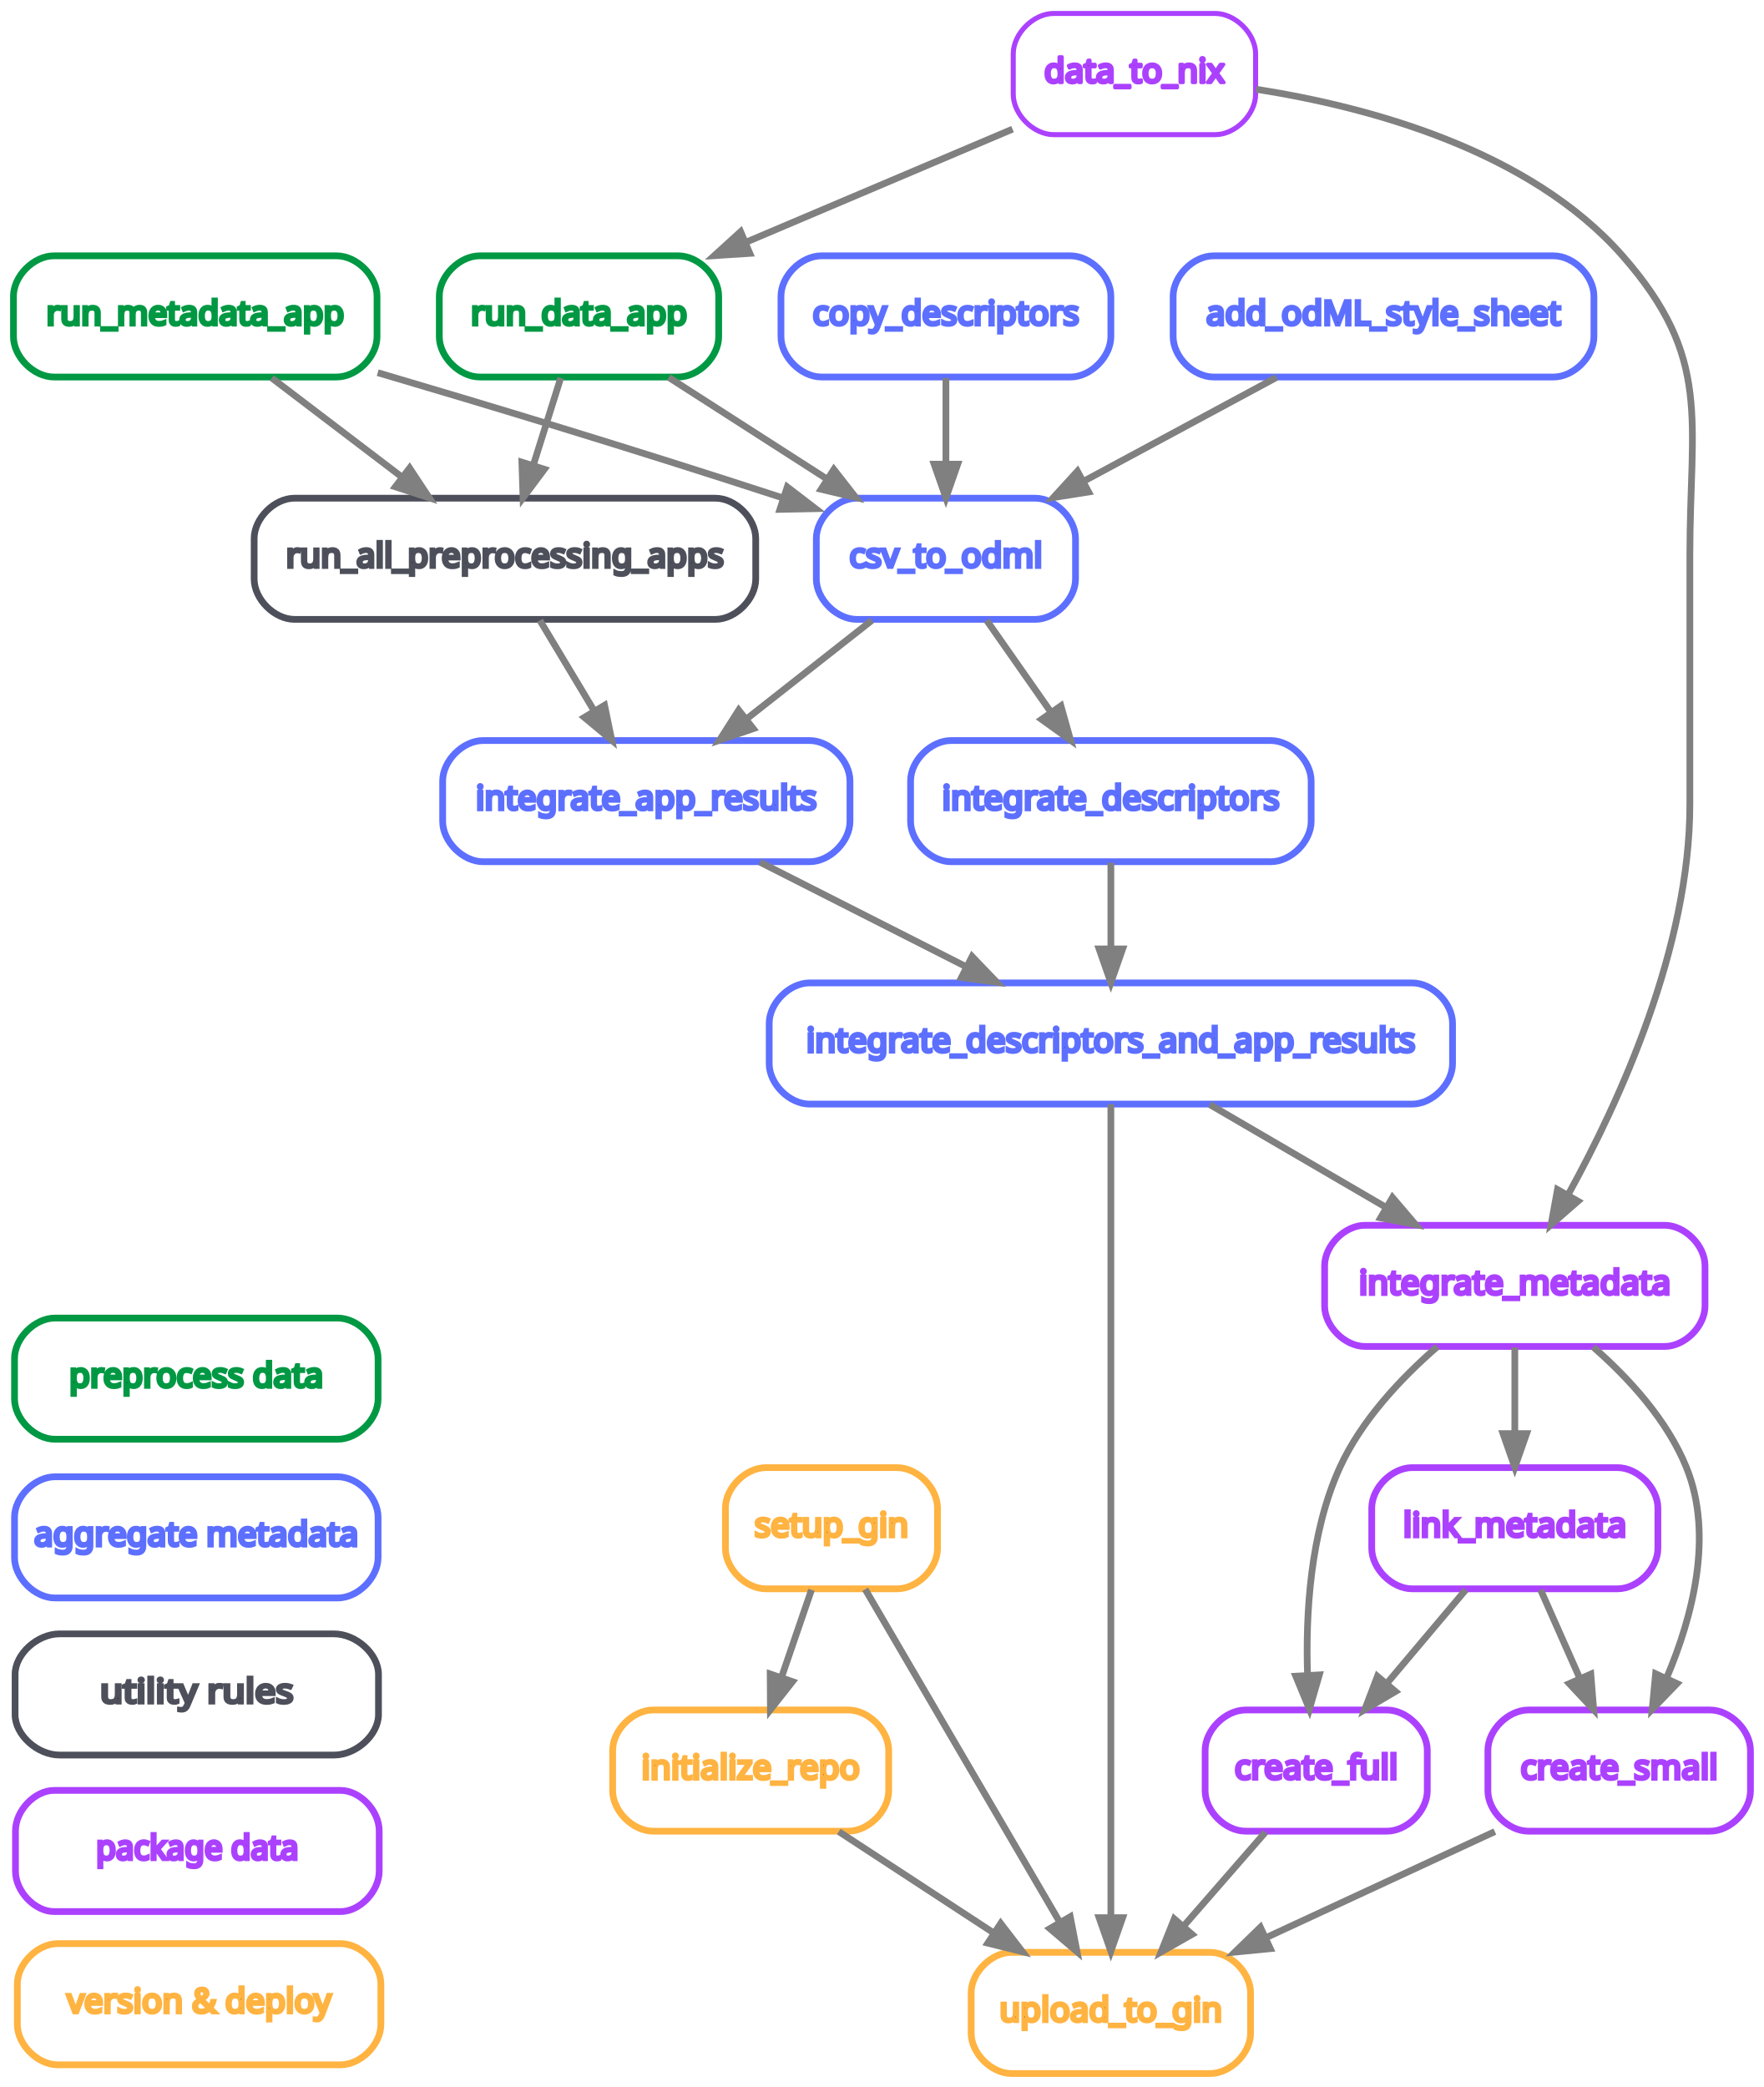
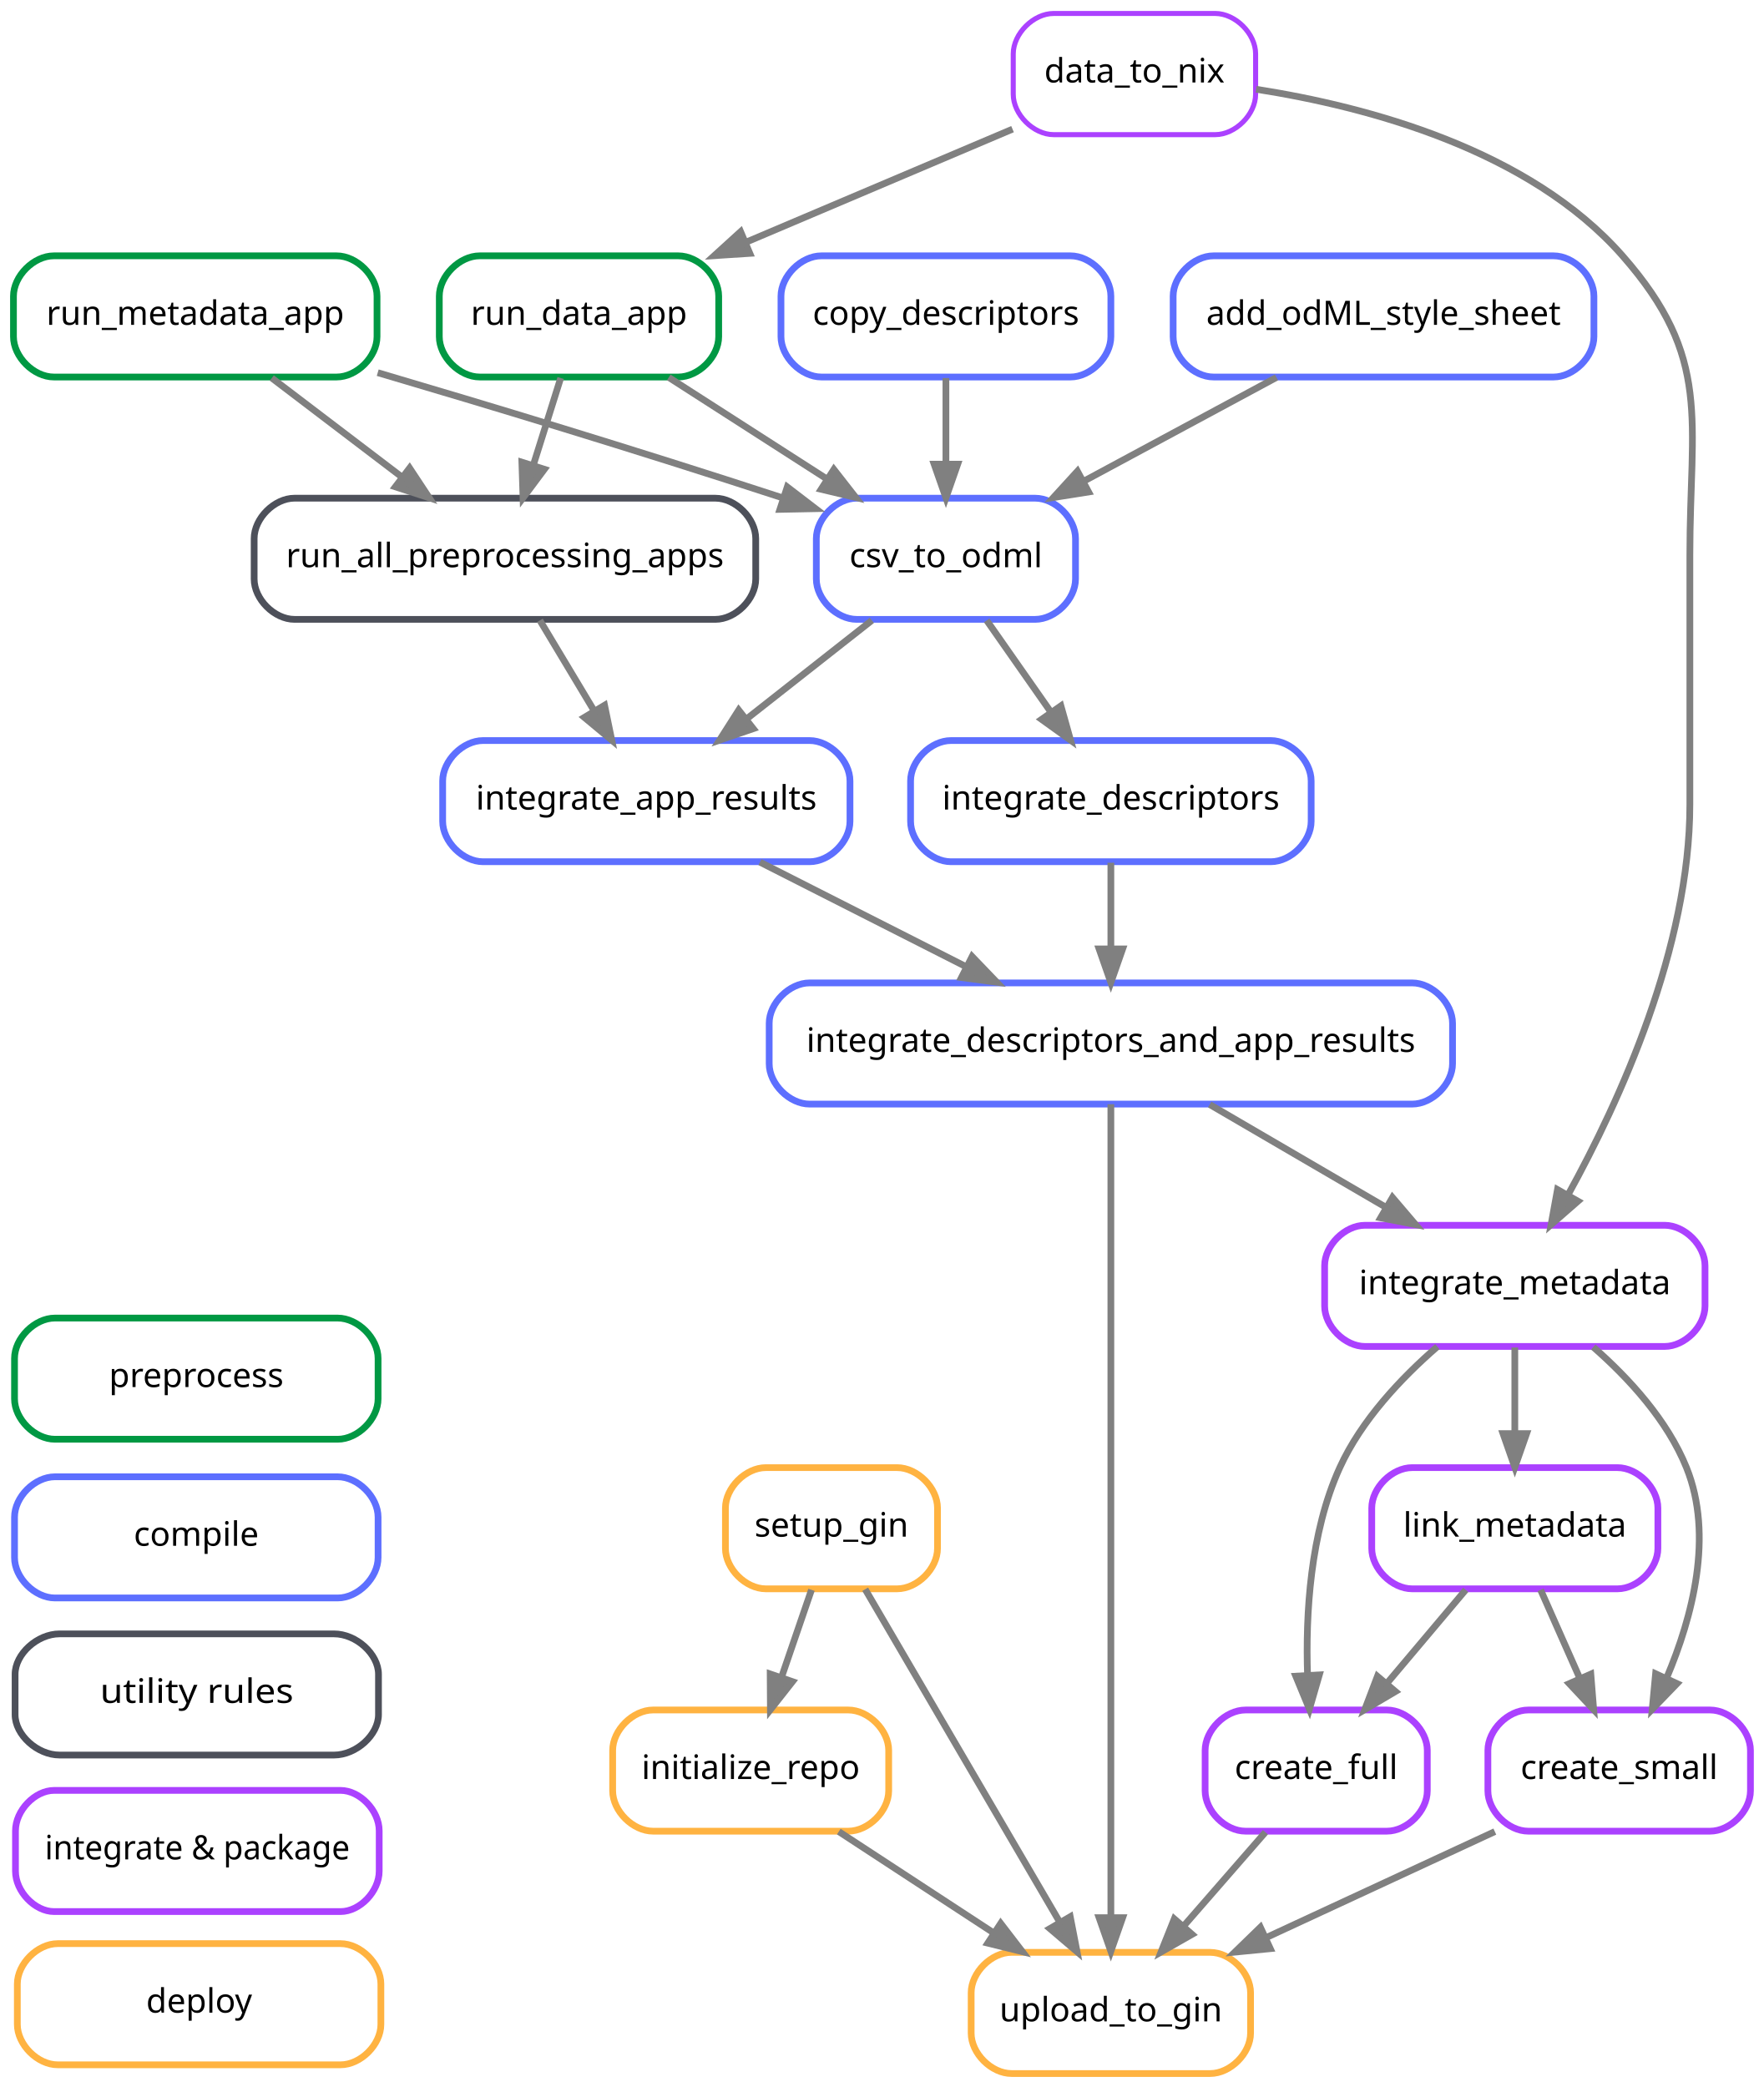
<svg xmlns="http://www.w3.org/2000/svg" width="524pt" height="620pt" viewBox="0.00 0.00 524.00 620.00" version="1.1" id="svg301">
  <defs id="defs305" />
  <g id="graph0" class="graph" transform="scale(1 1) rotate(0) translate(4 616)">
    <path style="fill:none;stroke:#ffb341;stroke-width:2;stroke-opacity:1;stroke-miterlimit:4;stroke-dasharray:none" id="path8" d="m 355.5,-36 c 0,0 -59,0 -59,0 -6,0 -12,6 -12,12 0,0 0,12 0,12 0,6 6,12 12,12 0,0 59,0 59,0 6,0 12,-6 12,-12 0,0 0,-12 0,-12 0,-6 -6,-12 -12,-12" />
-     <text style="font-size:10px;font-family:sans;text-anchor:middle;stroke:#ffb341;stroke-opacity:1;stroke-width:1;stroke-miterlimit:4;stroke-dasharray:none" id="text10" font-size="10.00" y="-15.5" x="326">upload_to_gin</text>
+     <text style="font-size:10px;font-family:sans;text-anchor:middle;stroke:none;stroke-opacity:1;stroke-width:0.075;stroke-miterlimit:4;stroke-dasharray:none" id="text10" font-size="10.00" y="-15.5" x="326">upload_to_gin</text>
    <path style="fill:none;stroke:#ab41ff;stroke-width:2;stroke-opacity:1;stroke-miterlimit:4;stroke-dasharray:none" id="path15" d="m 504,-108 c 0,0 -54,0 -54,0 -6,0 -12,6 -12,12 0,0 0,12 0,12 0,6 6,12 12,12 0,0 54,0 54,0 6,0 12,-6 12,-12 0,0 0,-12 0,-12 0,-6 -6,-12 -12,-12" />
-     <text style="font-size:10px;font-family:sans;text-anchor:middle;stroke:#ab41ff;stroke-opacity:1;stroke-width:1;stroke-miterlimit:4;stroke-dasharray:none" id="text17" font-size="10.00" y="-87.5" x="477">create_small</text>
+     <text style="font-size:10px;font-family:sans;text-anchor:middle;stroke:none;stroke-opacity:1;stroke-width:0.075;stroke-miterlimit:4;stroke-dasharray:none" id="text17" font-size="10.00" y="-87.5" x="477">create_small</text>
    <g id="edge1" class="edge">
      <path fill="none" stroke="grey" stroke-width="2" d="M440.061,-71.876C419.51,-62.349 393.749,-50.407 371.911,-40.283" id="path22" />
      <polygon fill="grey" stroke="grey" stroke-width="2" points="373.363,-37.099 362.819,-36.068 370.419,-43.45 373.363,-37.099" id="polygon24" />
    </g>
    <path style="fill:none;stroke:#ffb341;stroke-width:2;stroke-opacity:1;stroke-miterlimit:4;stroke-dasharray:none" id="path29" d="m 248,-108 c 0,0 -58,0 -58,0 -6,0 -12,6 -12,12 0,0 0,12 0,12 0,6 6,12 12,12 0,0 58,0 58,0 6,0 12,-6 12,-12 0,0 0,-12 0,-12 0,-6 -6,-12 -12,-12" />
-     <text style="font-size:10px;font-family:sans;text-anchor:middle;stroke:#ffb341;stroke-opacity:1;stroke-width:1;stroke-miterlimit:4;stroke-dasharray:none" id="text31" font-size="10.00" y="-87.5" x="219">initialize_repo</text>
+     <text style="font-size:10px;font-family:sans;text-anchor:middle;stroke:none;stroke-opacity:1;stroke-width:0.075;stroke-miterlimit:4;stroke-dasharray:none" id="text31" font-size="10.00" y="-87.5" x="219">initialize_repo</text>
    <g id="edge3" class="edge">
      <path fill="none" stroke="grey" stroke-width="2" d="M245.175,-71.876C259.036,-62.808 276.241,-51.552 291.211,-41.759" id="path36" />
      <polygon fill="grey" stroke="grey" stroke-width="2" points="293.272,-44.593 299.724,-36.19 289.44,-38.736 293.272,-44.593" id="polygon38" />
    </g>
    <path style="fill:none;stroke:#ffb341;stroke-width:2;stroke-opacity:1;stroke-miterlimit:4;stroke-dasharray:none" id="path43" d="m 262.5,-180 c 0,0 -39,0 -39,0 -6,0 -12,6 -12,12 0,0 0,12 0,12 0,6 6,12 12,12 0,0 39,0 39,0 6,0 12,-6 12,-12 0,0 0,-12 0,-12 0,-6 -6,-12 -12,-12" />
-     <text style="font-size:10px;font-family:sans;text-anchor:middle;stroke:#ffb341;stroke-opacity:1;stroke-width:1;stroke-miterlimit:4;stroke-dasharray:none" id="text45" font-size="10.00" y="-159.5" x="243">setup_gin</text>
+     <text style="font-size:10px;font-family:sans;text-anchor:middle;stroke:none;stroke-opacity:1;stroke-width:0.075;stroke-miterlimit:4;stroke-dasharray:none" id="text45" font-size="10.00" y="-159.5" x="243">setup_gin</text>
    <g id="edge2" class="edge">
      <path fill="none" stroke="grey" stroke-width="2" d="M253.012,-143.871C267.407,-119.244 294.064,-73.638 310.87,-44.885" id="path50" />
      <polygon fill="grey" stroke="grey" stroke-width="2" points="313.928,-46.589 315.953,-36.189 307.885,-43.056 313.928,-46.589" id="polygon52" />
    </g>
    <g id="edge8" class="edge">
      <path fill="none" stroke="grey" stroke-width="2" d="M237.067,-143.697C234.394,-135.898 231.174,-126.509 228.199,-117.829" id="path57" />
      <polygon fill="grey" stroke="grey" stroke-width="2" points="231.418,-116.429 224.864,-108.104 224.797,-118.699 231.418,-116.429" id="polygon59" />
    </g>
    <path style="fill:none;stroke:#ab41ff;stroke-width:2;stroke-opacity:1;stroke-miterlimit:4;stroke-dasharray:none" id="path64" d="m 408,-108 c 0,0 -42,0 -42,0 -6,0 -12,6 -12,12 0,0 0,12 0,12 0,6 6,12 12,12 0,0 42,0 42,0 6,0 12,-6 12,-12 0,0 0,-12 0,-12 0,-6 -6,-12 -12,-12" />
-     <text style="font-size:10px;font-family:sans;text-anchor:middle;stroke:#ab41ff;stroke-opacity:1;stroke-width:1;stroke-miterlimit:4;stroke-dasharray:none" id="text66" font-size="10.00" y="-87.5" x="387">create_full</text>
+     <text style="font-size:10px;font-family:sans;text-anchor:middle;stroke:none;stroke-opacity:1;stroke-width:0.075;stroke-miterlimit:4;stroke-dasharray:none" id="text66" font-size="10.00" y="-87.5" x="387">create_full</text>
    <g id="edge5" class="edge">
      <path fill="none" stroke="grey" stroke-width="2" d="M371.921,-71.697C364.608,-63.305 355.69,-53.071 347.665,-43.861" id="path71" />
      <polygon fill="grey" stroke="grey" stroke-width="2" points="350.114,-41.344 340.905,-36.104 344.836,-45.943 350.114,-41.344" id="polygon73" />
    </g>
    <path style="fill:none;stroke:#5d6fff;stroke-width:2;stroke-opacity:1;stroke-miterlimit:4;stroke-dasharray:none" id="path78" d="m 415.5,-324 c 0,0 -179,0 -179,0 -6,0 -12,6 -12,12 0,0 0,12 0,12 0,6 6,12 12,12 0,0 179,0 179,0 6,0 12,-6 12,-12 0,0 0,-12 0,-12 0,-6 -6,-12 -12,-12" />
-     <text style="font-size:10px;font-family:sans;text-anchor:middle;stroke:#5d6fff;stroke-opacity:1;stroke-width:1;stroke-miterlimit:4;stroke-dasharray:none" id="text80" font-size="10.00" y="-303.5" x="326">integrate_descriptors_and_app_results</text>
+     <text style="font-size:10px;font-family:sans;text-anchor:middle;stroke:none;stroke-opacity:1;stroke-width:0.075;stroke-miterlimit:4;stroke-dasharray:none" id="text80" font-size="10.00" y="-303.5" x="326">integrate_descriptors_and_app_results</text>
    <g id="edge4" class="edge">
      <path fill="none" stroke="grey" stroke-width="2" d="M326,-287.966C326,-240.291 326,-105.185 326,-46.63" id="path85" />
      <polygon fill="grey" stroke="grey" stroke-width="2" points="329.5,-46.306 326,-36.306 322.5,-46.306 329.5,-46.306" id="polygon87" />
    </g>
    <path style="fill:none;stroke:#ab41ff;stroke-width:2;stroke-opacity:1;stroke-miterlimit:4;stroke-dasharray:none" id="path92" d="m 490.5,-252 c 0,0 -89,0 -89,0 -6,0 -12,6 -12,12 0,0 0,12 0,12 0,6 6,12 12,12 0,0 89,0 89,0 6,0 12,-6 12,-12 0,0 0,-12 0,-12 0,-6 -6,-12 -12,-12" />
-     <text style="font-size:10px;font-family:sans;text-anchor:middle;stroke:#ab41ff;stroke-opacity:1;stroke-width:1;stroke-miterlimit:4;stroke-dasharray:none" id="text94" font-size="10.00" y="-231.5" x="446">integrate_metadata</text>
+     <text style="font-size:10px;font-family:sans;text-anchor:middle;stroke:none;stroke-opacity:1;stroke-width:0.075;stroke-miterlimit:4;stroke-dasharray:none" id="text94" font-size="10.00" y="-231.5" x="446">integrate_metadata</text>
    <g id="edge13" class="edge">
      <path fill="none" stroke="grey" stroke-width="2" d="M355.355,-287.876C371.045,-278.724 390.557,-267.342 407.454,-257.485" id="path99" />
      <polygon fill="grey" stroke="grey" stroke-width="2" points="409.658,-260.252 416.532,-252.19 406.13,-254.205 409.658,-260.252" id="polygon101" />
    </g>
    <g id="edge7" class="edge">
      <path fill="none" stroke="grey" stroke-width="2" d="M469.305,-215.819C479.901,-206.538 491.32,-194.094 497,-180 505.141,-159.798 498.763,-135.616 491.116,-117.56" id="path106" />
      <polygon fill="grey" stroke="grey" stroke-width="2" points="494.18,-115.846 486.821,-108.224 487.82,-118.771 494.18,-115.846" id="polygon108" />
    </g>
    <g id="edge10" class="edge">
      <path fill="none" stroke="grey" stroke-width="2" d="M422.992,-215.939C412.235,-206.604 400.409,-194.079 394,-180 385.197,-160.661 383.815,-136.511 384.43,-118.249" id="path113" />
      <polygon fill="grey" stroke="grey" stroke-width="2" points="387.925,-118.436 384.982,-108.258 380.936,-118.05 387.925,-118.436" id="polygon115" />
    </g>
    <path style="fill:none;stroke:#ab41ff;stroke-width:2;stroke-opacity:1;stroke-miterlimit:4;stroke-dasharray:none" id="path120" d="m 476.5,-180 c 0,0 -61,0 -61,0 -6,0 -12,6 -12,12 0,0 0,12 0,12 0,6 6,12 12,12 0,0 61,0 61,0 6,0 12,-6 12,-12 0,0 0,-12 0,-12 0,-6 -6,-12 -12,-12" />
-     <text style="font-size:10px;font-family:sans;text-anchor:middle;stroke:#ab41ff;stroke-opacity:1;stroke-width:1;stroke-miterlimit:4;stroke-dasharray:none" id="text122" font-size="10.00" y="-159.5" x="446">link_metadata</text>
+     <text style="font-size:10px;font-family:sans;text-anchor:middle;stroke:none;stroke-opacity:1;stroke-width:0.075;stroke-miterlimit:4;stroke-dasharray:none" id="text122" font-size="10.00" y="-159.5" x="446">link_metadata</text>
    <g id="edge15" class="edge">
      <path fill="none" stroke="grey" stroke-width="2" d="M446,-215.697C446,-207.983 446,-198.712 446,-190.112" id="path127" />
      <polygon fill="grey" stroke="grey" stroke-width="2" points="449.5,-190.104 446,-180.104 442.5,-190.104 449.5,-190.104" id="polygon129" />
    </g>
    <g id="edge6" class="edge">
      <path fill="none" stroke="grey" stroke-width="2" d="M453.663,-143.697C457.192,-135.728 461.456,-126.1 465.369,-117.264" id="path134" />
      <polygon fill="grey" stroke="grey" stroke-width="2" points="468.576,-118.665 469.425,-108.104 462.176,-115.831 468.576,-118.665" id="polygon136" />
    </g>
    <g id="edge9" class="edge">
      <path fill="none" stroke="grey" stroke-width="2" d="M431.416,-143.697C424.342,-135.305 415.717,-125.07 407.955,-115.861" id="path141" />
      <polygon fill="grey" stroke="grey" stroke-width="2" points="410.537,-113.495 401.417,-108.104 405.185,-118.006 410.537,-113.495" id="polygon143" />
    </g>
    <path style="fill:none;stroke:#5d6fff;stroke-width:2;stroke-opacity:1;stroke-miterlimit:4;stroke-dasharray:none" id="path148" d="m 236.5,-396 c 0,0 -97,0 -97,0 -6,0 -12,6 -12,12 0,0 0,12 0,12 0,6 6,12 12,12 0,0 97,0 97,0 6,0 12,-6 12,-12 0,0 0,-12 0,-12 0,-6 -6,-12 -12,-12" />
-     <text style="font-size:10px;font-family:sans;text-anchor:middle;stroke:#5d6fff;stroke-opacity:1;stroke-width:1;stroke-miterlimit:4;stroke-dasharray:none" id="text150" font-size="10.00" y="-375.5" x="188">integrate_app_results</text>
+     <text style="font-size:10px;font-family:sans;text-anchor:middle;stroke:none;stroke-opacity:1;stroke-width:0.075;stroke-miterlimit:4;stroke-dasharray:none" id="text150" font-size="10.00" y="-375.5" x="188">integrate_app_results</text>
    <g id="edge11" class="edge">
      <path fill="none" stroke="grey" stroke-width="2" d="M221.759,-359.876C240.22,-350.512 263.282,-338.814 283.017,-328.803" id="path155" />
      <polygon fill="grey" stroke="grey" stroke-width="2" points="284.777,-331.835 292.112,-324.19 281.61,-325.592 284.777,-331.835" id="polygon157" />
    </g>
    <path style="fill:none;stroke:#5d6fff;stroke-width:2;stroke-opacity:1;stroke-miterlimit:4;stroke-dasharray:none" id="path162" d="m 373.5,-396 c 0,0 -95,0 -95,0 -6,0 -12,6 -12,12 0,0 0,12 0,12 0,6 6,12 12,12 0,0 95,0 95,0 6,0 12,-6 12,-12 0,0 0,-12 0,-12 0,-6 -6,-12 -12,-12" />
-     <text style="font-size:10px;font-family:sans;text-anchor:middle;stroke:#5d6fff;stroke-opacity:1;stroke-width:1;stroke-miterlimit:4;stroke-dasharray:none" id="text164" font-size="10.00" y="-375.5" x="326">integrate_descriptors</text>
+     <text style="font-size:10px;font-family:sans;text-anchor:middle;stroke:none;stroke-opacity:1;stroke-width:0.075;stroke-miterlimit:4;stroke-dasharray:none" id="text164" font-size="10.00" y="-375.5" x="326">integrate_descriptors</text>
    <g id="edge12" class="edge">
      <path fill="none" stroke="grey" stroke-width="2" d="M326,-359.697C326,-351.983 326,-342.712 326,-334.112" id="path169" />
      <polygon fill="grey" stroke="grey" stroke-width="2" points="329.5,-334.104 326,-324.104 322.5,-334.104 329.5,-334.104" id="polygon171" />
    </g>
    <path style="fill:none;stroke:#ab41ff;stroke-width:1.5;stroke-linejoin:round;stroke-miterlimit:4;stroke-dasharray:none;stroke-opacity:1" id="path176" d="m 357,-612 c 0,0 -48,0 -48,0 -6,0 -12,6 -12,12 0,0 0,12 0,12 0,6 6,12 12,12 0,0 48,0 48,0 6,0 12,-6 12,-12 0,0 0,-12 0,-12 0,-6 -6,-12 -12,-12" />
-     <text style="font-size:10px;font-family:sans;text-anchor:middle;stroke:#ab41ff;stroke-width:1;stroke-linejoin:round;stroke-miterlimit:4;stroke-dasharray:none;stroke-opacity:1" id="text178" font-size="10.00" y="-591.5" x="333">data_to_nix</text>
+     <text style="font-size:10px;font-family:sans;text-anchor:middle;stroke:none;stroke-width:0.075;stroke-linejoin:round;stroke-miterlimit:4;stroke-dasharray:none;stroke-opacity:1" id="text178" font-size="10.00" y="-591.5" x="333">data_to_nix</text>
    <g id="edge14" class="edge">
      <path fill="none" stroke="grey" stroke-width="2" d="M369.141,-589.487C402.293,-584.306 450.319,-571.516 478,-540 504.754,-509.539 498,-491.542 498,-451 498,-451 498,-451 498,-377 498,-334.492 477.2,-288.953 461.91,-261.219" id="path183" />
      <polygon fill="grey" stroke="grey" stroke-width="2" points="464.759,-259.15 456.774,-252.187 458.674,-262.61 464.759,-259.15" id="polygon185" />
    </g>
    <path style="fill:none;stroke:#009843;stroke-width:2;stroke-opacity:1;stroke-miterlimit:4;stroke-dasharray:none" id="path190" d="m 197.5,-540 c 0,0 -59,0 -59,0 -6,0 -12,6 -12,12 0,0 0,12 0,12 0,6 6,12 12,12 0,0 59,0 59,0 6,0 12,-6 12,-12 0,0 0,-12 0,-12 0,-6 -6,-12 -12,-12" />
-     <text style="font-size:10px;font-family:sans;text-anchor:middle;stroke:#009843;stroke-opacity:1;stroke-width:1;stroke-miterlimit:4;stroke-dasharray:none" id="text192" font-size="10.00" y="-519.5" x="168">run_data_app</text>
+     <text style="font-size:10px;font-family:sans;text-anchor:middle;stroke:none;stroke-opacity:1;stroke-width:0.075;stroke-miterlimit:4;stroke-dasharray:none" id="text192" font-size="10.00" y="-519.5" x="168">run_data_app</text>
    <g id="edge25" class="edge">
      <path fill="none" stroke="grey" stroke-width="2" d="M296.79,-577.638C273.574,-567.789 243.126,-554.872 217.664,-544.07" id="path197" />
      <polygon fill="grey" stroke="grey" stroke-width="2" points="218.748,-540.728 208.176,-540.044 216.014,-547.172 218.748,-540.728" id="polygon199" />
    </g>
    <path style="fill:none;stroke:#5d6fff;stroke-width:2;stroke-opacity:1;stroke-miterlimit:4;stroke-dasharray:none" id="path204" d="m 303.5,-468 c 0,0 -53,0 -53,0 -6,0 -12,6 -12,12 0,0 0,12 0,12 0,6 6,12 12,12 0,0 53,0 53,0 6,0 12,-6 12,-12 0,0 0,-12 0,-12 0,-6 -6,-12 -12,-12" />
-     <text style="font-size:10px;font-family:sans;text-anchor:middle;stroke:#5d6fff;stroke-opacity:1;stroke-width:1;stroke-miterlimit:4;stroke-dasharray:none" id="text206" font-size="10.00" y="-447.5" x="277">csv_to_odml</text>
+     <text style="font-size:10px;font-family:sans;text-anchor:middle;stroke:none;stroke-opacity:1;stroke-width:0.075;stroke-miterlimit:4;stroke-dasharray:none" id="text206" font-size="10.00" y="-447.5" x="277">csv_to_odml</text>
    <g id="edge17" class="edge">
      <path fill="none" stroke="grey" stroke-width="2" d="M255,-431.697C243.791,-422.881 229.998,-412.032 217.846,-402.474" id="path211" />
      <polygon fill="grey" stroke="grey" stroke-width="2" points="219.771,-399.535 209.747,-396.104 215.443,-405.038 219.771,-399.535" id="polygon213" />
    </g>
    <g id="edge18" class="edge">
      <path fill="none" stroke="grey" stroke-width="2" d="M289.112,-431.697C294.868,-423.474 301.862,-413.483 308.206,-404.421" id="path218" />
      <polygon fill="grey" stroke="grey" stroke-width="2" points="311.16,-406.304 314.027,-396.104 305.425,-402.29 311.16,-406.304" id="polygon220" />
    </g>
    <path style="fill:none;stroke:#4d505a;stroke-width:2;stroke-opacity:1;stroke-miterlimit:4;stroke-dasharray:none" id="path225" d="m 208.5,-468 c 0,0 -125,0 -125,0 -6,0 -12,6 -12,12 0,0 0,12 0,12 0,6 6,12 12,12 0,0 125,0 125,0 6,0 12,-6 12,-12 0,0 0,-12 0,-12 0,-6 -6,-12 -12,-12" />
-     <text style="font-size:10px;font-family:sans;text-anchor:middle;stroke:#4d505a;stroke-opacity:1;stroke-width:1;stroke-miterlimit:4;stroke-dasharray:none" id="text227" font-size="10.00" y="-447.5" x="146">run_all_preprocessing_apps</text>
+     <text style="font-size:10px;font-family:sans;text-anchor:middle;stroke:none;stroke-opacity:1;stroke-width:0.075;stroke-miterlimit:4;stroke-dasharray:none" id="text227" font-size="10.00" y="-447.5" x="146">run_all_preprocessing_apps</text>
    <g id="edge16" class="edge">
      <path fill="none" stroke="grey" stroke-width="2" d="M156.382,-431.697C161.265,-423.559 167.187,-413.689 172.579,-404.701" id="path232" />
      <polygon fill="grey" stroke="grey" stroke-width="2" points="175.594,-406.48 177.737,-396.104 169.591,-402.879 175.594,-406.48" id="polygon234" />
    </g>
    <path style="fill:none;stroke:#5d6fff;stroke-width:2;stroke-opacity:1;stroke-miterlimit:4;stroke-dasharray:none" id="path239" d="m 457.5,-540 c 0,0 -101,0 -101,0 -6,0 -12,6 -12,12 0,0 0,12 0,12 0,6 6,12 12,12 0,0 101,0 101,0 6,0 12,-6 12,-12 0,0 0,-12 0,-12 0,-6 -6,-12 -12,-12" />
-     <text style="font-size:10px;font-family:sans;text-anchor:middle;stroke:#5d6fff;stroke-opacity:1;stroke-width:1;stroke-miterlimit:4;stroke-dasharray:none" id="text241" font-size="10.00" y="-519.5" x="407">add_odML_style_sheet</text>
+     <text style="font-size:10px;font-family:sans;text-anchor:middle;stroke:none;stroke-opacity:1;stroke-width:0.075;stroke-miterlimit:4;stroke-dasharray:none" id="text241" font-size="10.00" y="-519.5" x="407">add_odML_style_sheet</text>
    <g id="edge19" class="edge">
      <path fill="none" stroke="grey" stroke-width="2" d="M375.198,-503.876C357.886,-494.554 336.279,-482.919 317.744,-472.939" id="path246" />
      <polygon fill="grey" stroke="grey" stroke-width="2" points="319.388,-469.849 308.924,-468.19 316.069,-476.012 319.388,-469.849" id="polygon248" />
    </g>
    <g id="edge22" class="edge">
      <path fill="none" stroke="grey" stroke-width="2" d="M194.664,-503.876C208.784,-494.808 226.311,-483.552 241.561,-473.759" id="path253" />
      <polygon fill="grey" stroke="grey" stroke-width="2" points="243.71,-476.538 250.233,-468.19 239.927,-470.648 243.71,-476.538" id="polygon255" />
    </g>
    <g id="edge24" class="edge">
      <path fill="none" stroke="grey" stroke-width="2" d="M162.562,-503.697C160.111,-495.898 157.16,-486.509 154.432,-477.829" id="path260" />
      <polygon fill="grey" stroke="grey" stroke-width="2" points="157.713,-476.595 151.376,-468.104 151.035,-478.694 157.713,-476.595" id="polygon262" />
    </g>
    <path style="fill:none;stroke:#009843;stroke-width:2;stroke-opacity:1;stroke-miterlimit:4;stroke-dasharray:none" id="path267" d="m 96,-540 c 0,0 -84,0 -84,0 -6,0 -12,6 -12,12 0,0 0,12 0,12 0,6 6,12 12,12 0,0 84,0 84,0 6,0 12,-6 12,-12 0,0 0,-12 0,-12 0,-6 -6,-12 -12,-12" />
-     <text style="font-size:10px;font-family:sans;text-anchor:middle;stroke:#009843;stroke-opacity:1;stroke-width:1;stroke-miterlimit:4;stroke-dasharray:none" id="text269" font-size="10.00" y="-519.5" x="54">run_metadata_app</text>
+     <text style="font-size:10px;font-family:sans;text-anchor:middle;stroke:none;stroke-opacity:1;stroke-width:0.075;stroke-miterlimit:4;stroke-dasharray:none" id="text269" font-size="10.00" y="-519.5" x="54">run_metadata_app</text>
    <g id="edge20" class="edge">
      <path fill="none" stroke="grey" stroke-width="2" d="M108.205,-505.288C140.64,-495.724 182.87,-482.989 228.748,-468.013" id="path274" />
      <polygon fill="grey" stroke="grey" stroke-width="2" points="229.869,-471.329 238.28,-464.886 227.687,-464.678 229.869,-471.329" id="polygon276" />
    </g>
    <g id="edge23" class="edge">
      <path fill="none" stroke="grey" stroke-width="2" d="M76.742,-503.697C88.44,-494.796 102.861,-483.823 115.51,-474.199" id="path281" />
      <polygon fill="grey" stroke="grey" stroke-width="2" points="117.681,-476.945 123.52,-468.104 113.442,-471.374 117.681,-476.945" id="polygon283" />
    </g>
    <path style="fill:none;stroke:#5d6fff;stroke-width:2;stroke-opacity:1;stroke-miterlimit:4;stroke-dasharray:none" id="path288" d="m 314,-540 c 0,0 -74,0 -74,0 -6,0 -12,6 -12,12 0,0 0,12 0,12 0,6 6,12 12,12 0,0 74,0 74,0 6,0 12,-6 12,-12 0,0 0,-12 0,-12 0,-6 -6,-12 -12,-12" />
-     <text style="font-size:10px;font-family:sans;text-anchor:middle;stroke:#5d6fff;stroke-opacity:1;stroke-width:1;stroke-miterlimit:4;stroke-dasharray:none" id="text290" font-size="10.00" y="-519.5" x="277">copy_descriptors</text>
+     <text style="font-size:10px;font-family:sans;text-anchor:middle;stroke:none;stroke-opacity:1;stroke-width:0.075;stroke-miterlimit:4;stroke-dasharray:none" id="text290" font-size="10.00" y="-519.5" x="277">copy_descriptors</text>
    <g id="edge21" class="edge">
      <path fill="none" stroke="grey" stroke-width="2" d="M277,-503.697C277,-495.983 277,-486.712 277,-478.112" id="path295" />
      <polygon fill="grey" stroke="grey" stroke-width="2" points="280.5,-478.104 277,-468.104 273.5,-478.104 280.5,-478.104" id="polygon297" />
    </g>
    <path style="fill:none;stroke:#5d6fff;stroke-width:2;stroke-opacity:1;stroke-miterlimit:4;stroke-dasharray:none" id="path267-7" d="m 96.315,-177.281 c 0,0 -84,0 -84,0 -6,0 -12,6 -12,12 0,0 0,12 0,12 0,6 6,12 12,12 0,0 84,0 84,0 6,0 12,-6 12,-12 0,0 0,-12 0,-12 0,-6 -6,-12 -12,-12" />
-     <text style="font-size:10px;font-family:sans;text-anchor:middle;stroke:#5d6fff;stroke-opacity:1;stroke-width:1;stroke-miterlimit:4;stroke-dasharray:none" id="text269-5" font-size="10.00" y="-156.781" x="54.315">aggregate metadata</text>
+     <text style="font-size:10px;font-family:sans;text-anchor:middle;stroke:none;stroke-width:0.075;stroke-miterlimit:4;stroke-dasharray:none;stroke-opacity:1" id="text269-5" font-size="10.00" y="-156.781" x="54.315">compile</text>
    <path style="fill:none;stroke:#4d505a;stroke-width:2;stroke-opacity:1;stroke-miterlimit:4;stroke-dasharray:none" id="path288-6" d="m 95.218,-130.615 c 0,0 -81.517,0 -81.517,0 -6.609,0 -13.219,6 -13.219,12 0,0 0,12 0,12 0,6 6.609,12 13.219,12 0,0 81.517,0 81.517,0 6.609,0 13.219,-6 13.219,-12 0,0 0,-12 0,-12 0,-6 -6.609,-12 -13.219,-12" />
-     <text style="font-size:10.496px;font-family:sans;text-anchor:middle;stroke:#4d505a;stroke-width:1;stroke-opacity:1;stroke-miterlimit:4;stroke-dasharray:none" id="text290-2" font-size="10.00" y="-115.572" x="51.888" transform="scale(1.049561,0.9527795)">utility rules</text>
+     <text style="font-size:10.496px;font-family:sans;text-anchor:middle;stroke:none;stroke-width:0.075;stroke-opacity:1;stroke-miterlimit:4;stroke-dasharray:none" id="text290-2" font-size="10.00" y="-115.572" x="51.888" transform="scale(1.049561,0.9527795)">utility rules</text>
    <path style="fill:none;stroke:#ab41ff;stroke-width:2;stroke-opacity:1;stroke-miterlimit:4;stroke-dasharray:none" id="path92-2" d="m 97.171,-84.115 c 0,0 -85.097,0 -85.097,0 -5.737,0 -11.474,6 -11.474,12 0,0 0,12 0,12 0,6 5.737,12 11.474,12 0,0 85.097,0 85.097,0 5.737,0 11.474,-6 11.474,-12 0,0 0,-12 0,-12 0,-6 -5.737,-12 -11.474,-12" />
-     <text style="font-size:9.778px;font-family:sans;text-anchor:middle;stroke:#ab41ff;stroke-width:1;stroke-opacity:1;stroke-miterlimit:4;stroke-dasharray:none" id="text94-7" font-size="10.00" y="-62.204" x="55.861" transform="scale(0.9778298,1.022673)">package data</text>
+     <text style="font-size:9.778px;font-family:sans;text-anchor:middle;stroke:none;stroke-width:0.075;stroke-miterlimit:4;stroke-dasharray:none;stroke-opacity:1" id="text94-7" font-size="10.00" y="-62.204" x="55.861" transform="scale(0.9778298,1.022673)">integrate &amp; package</text>
    <path style="fill:none;stroke:#009843;stroke-width:2;stroke-opacity:1;stroke-miterlimit:4;stroke-dasharray:none" id="path267-7-3" d="m 96.315,-224.433 c 0,0 -84,0 -84,0 -6,0 -12,6 -12,12 0,0 0,12 0,12 0,6 6,12 12,12 0,0 84,0 84,0 6,0 12,-6 12,-12 0,0 0,-12 0,-12 0,-6 -6,-12 -12,-12" />
-     <text style="font-size:10px;font-family:sans;text-anchor:middle;stroke:#009843;stroke-opacity:1;stroke-width:1;stroke-miterlimit:4;stroke-dasharray:none" id="text269-5-6" font-size="10.00" y="-203.933" x="54.315">preprocess data</text>
+     <text style="font-size:10px;font-family:sans;text-anchor:middle;stroke:none;stroke-width:0.075;stroke-miterlimit:4;stroke-dasharray:none;stroke-opacity:1" id="text269-5-6" font-size="10.00" y="-203.933" x="54.315">preprocess</text>
    <path style="fill:none;stroke:#ffb341;stroke-width:2;stroke-opacity:1;stroke-miterlimit:4;stroke-dasharray:none" id="path267-7-3-2" d="m 97.148,-38.592 c 0,0 -84,0 -84,0 -6,0 -12,6 -12,12 0,0 0,12 0,12 0,6 6,12 12,12 0,0 84,0 84,0 6,0 12,-6 12,-12 0,0 0,-12 0,-12 0,-6 -6,-12 -12,-12" />
-     <text style="font-size:10px;font-family:sans;text-anchor:middle;stroke:#ffb341;stroke-opacity:1;stroke-width:1;stroke-miterlimit:4;stroke-dasharray:none" id="text269-5-6-6" font-size="10.00" y="-18.092" x="55.148">version &amp; deploy</text>
+     <text style="font-size:10px;font-family:sans;text-anchor:middle;stroke:none;stroke-width:0.075;stroke-miterlimit:4;stroke-dasharray:none;stroke-opacity:1" id="text269-5-6-6" font-size="10.00" y="-18.092" x="55.148">deploy</text>
  </g>
</svg>
